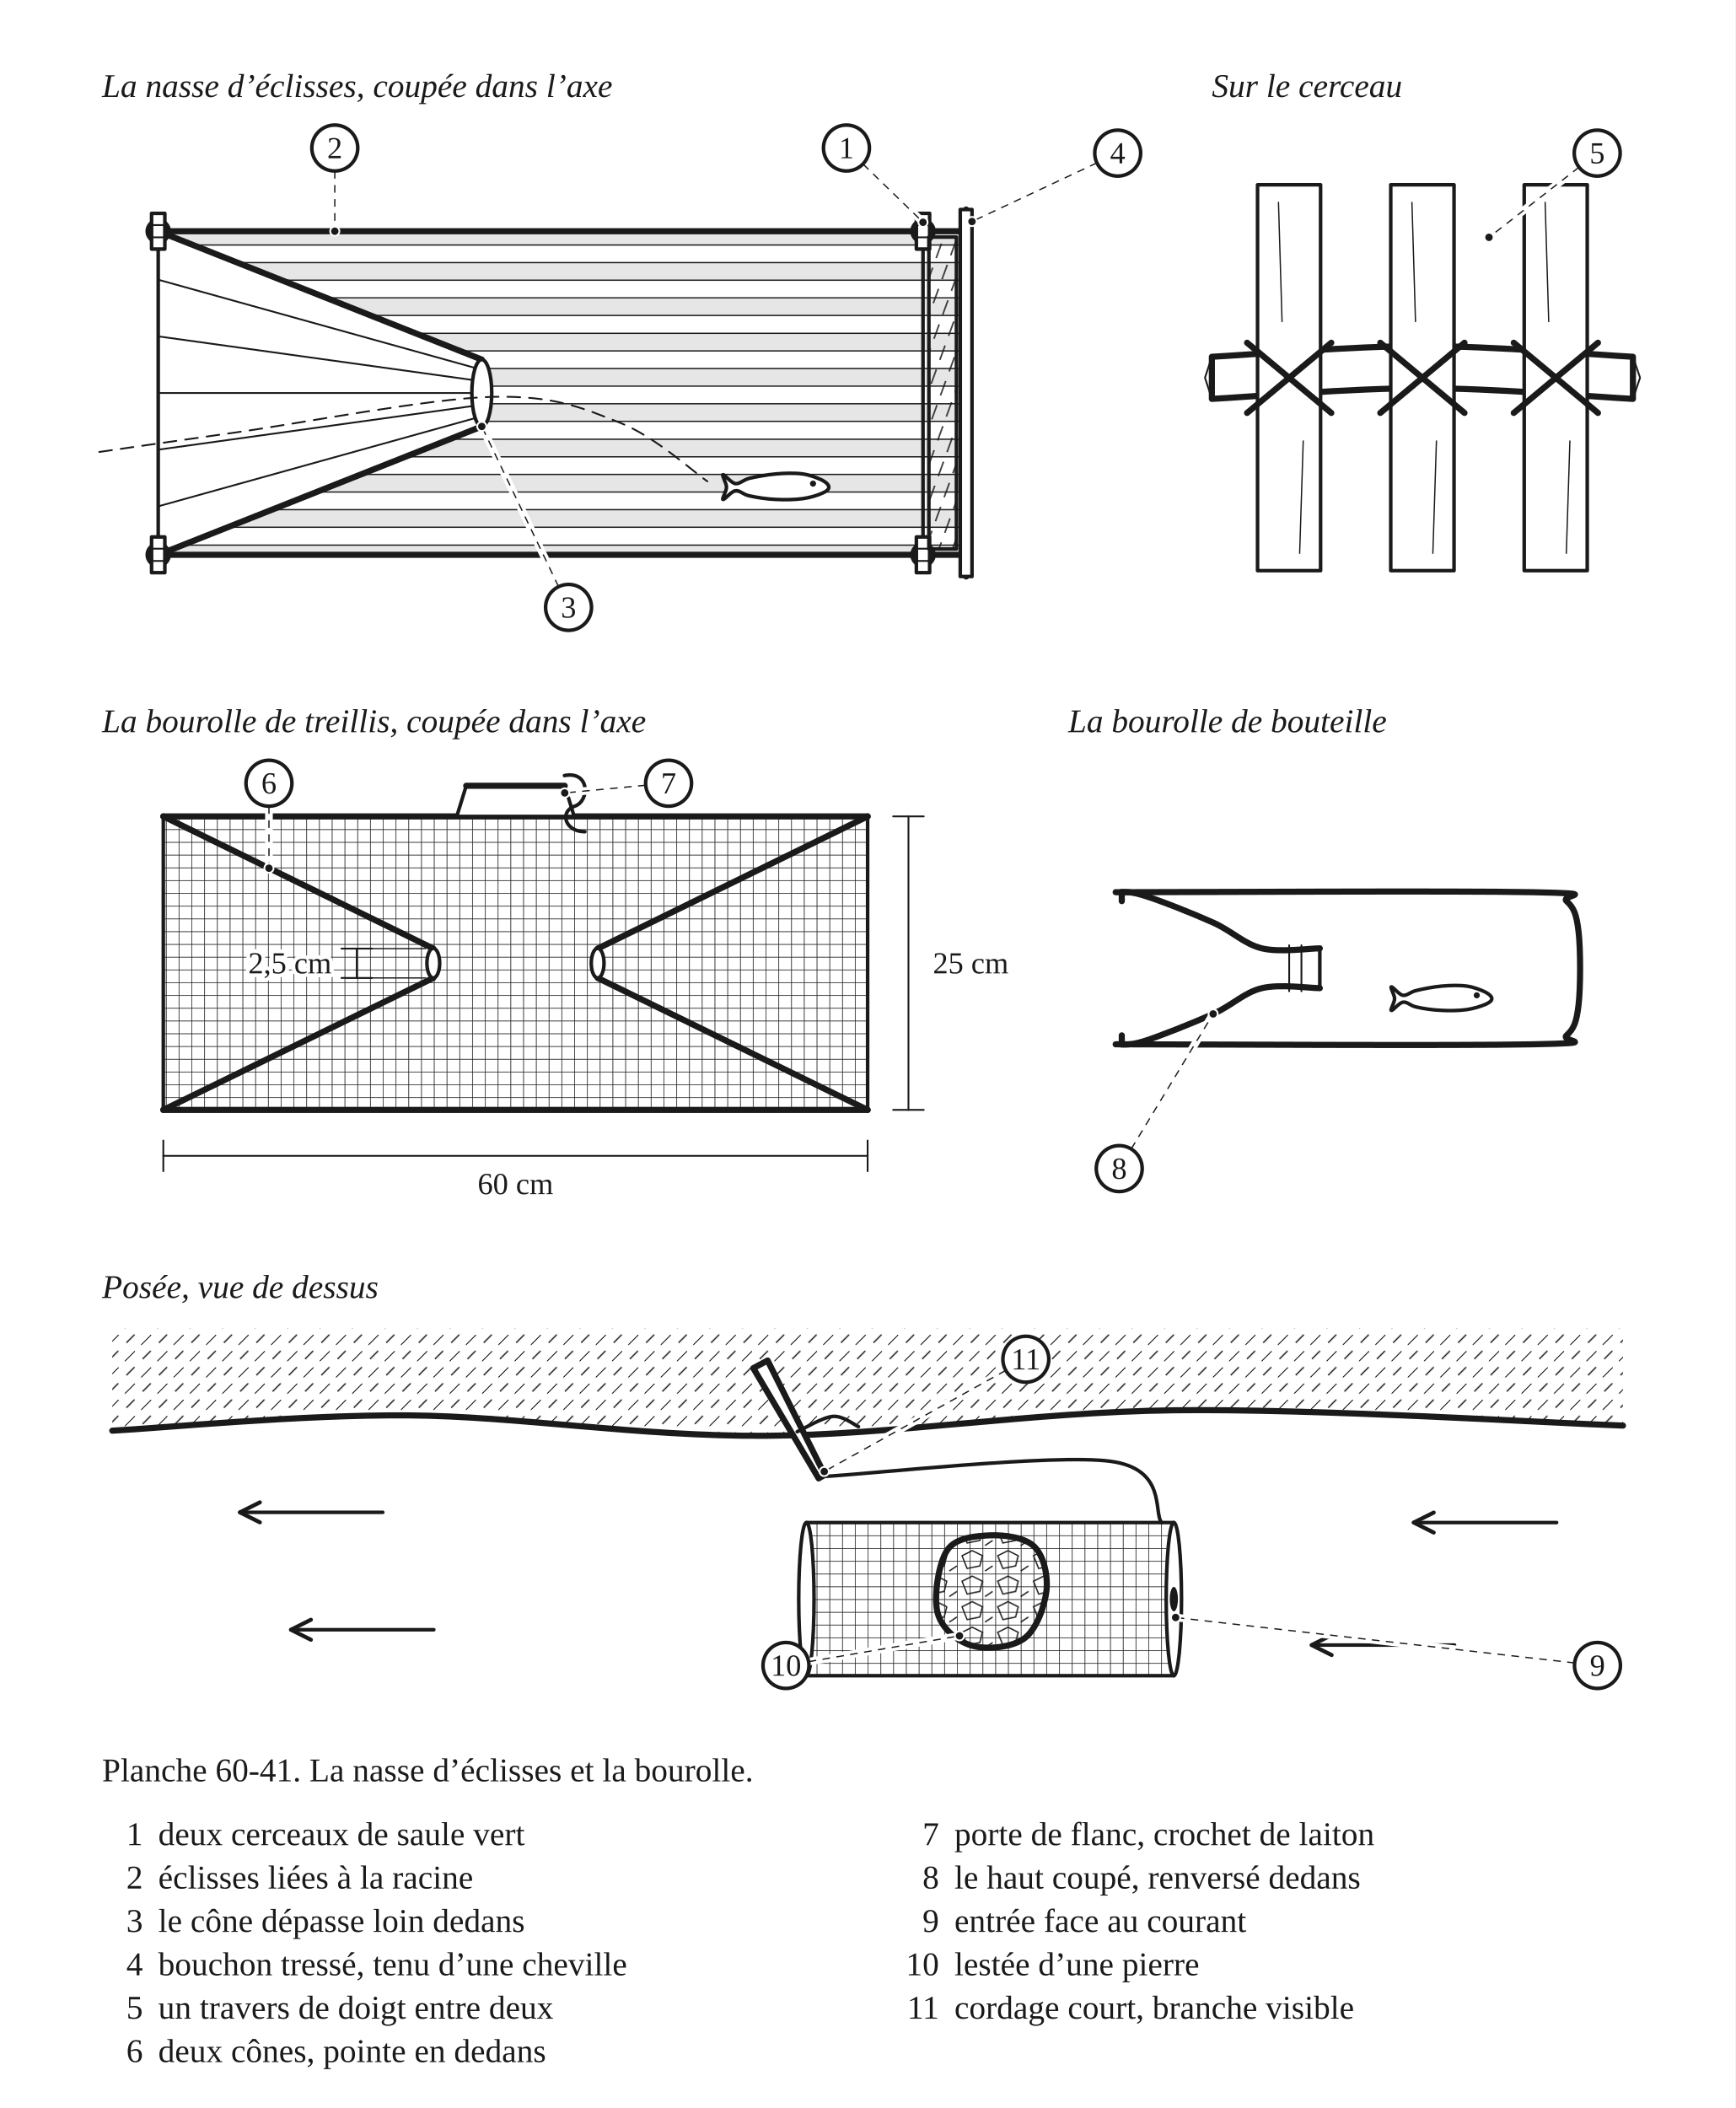
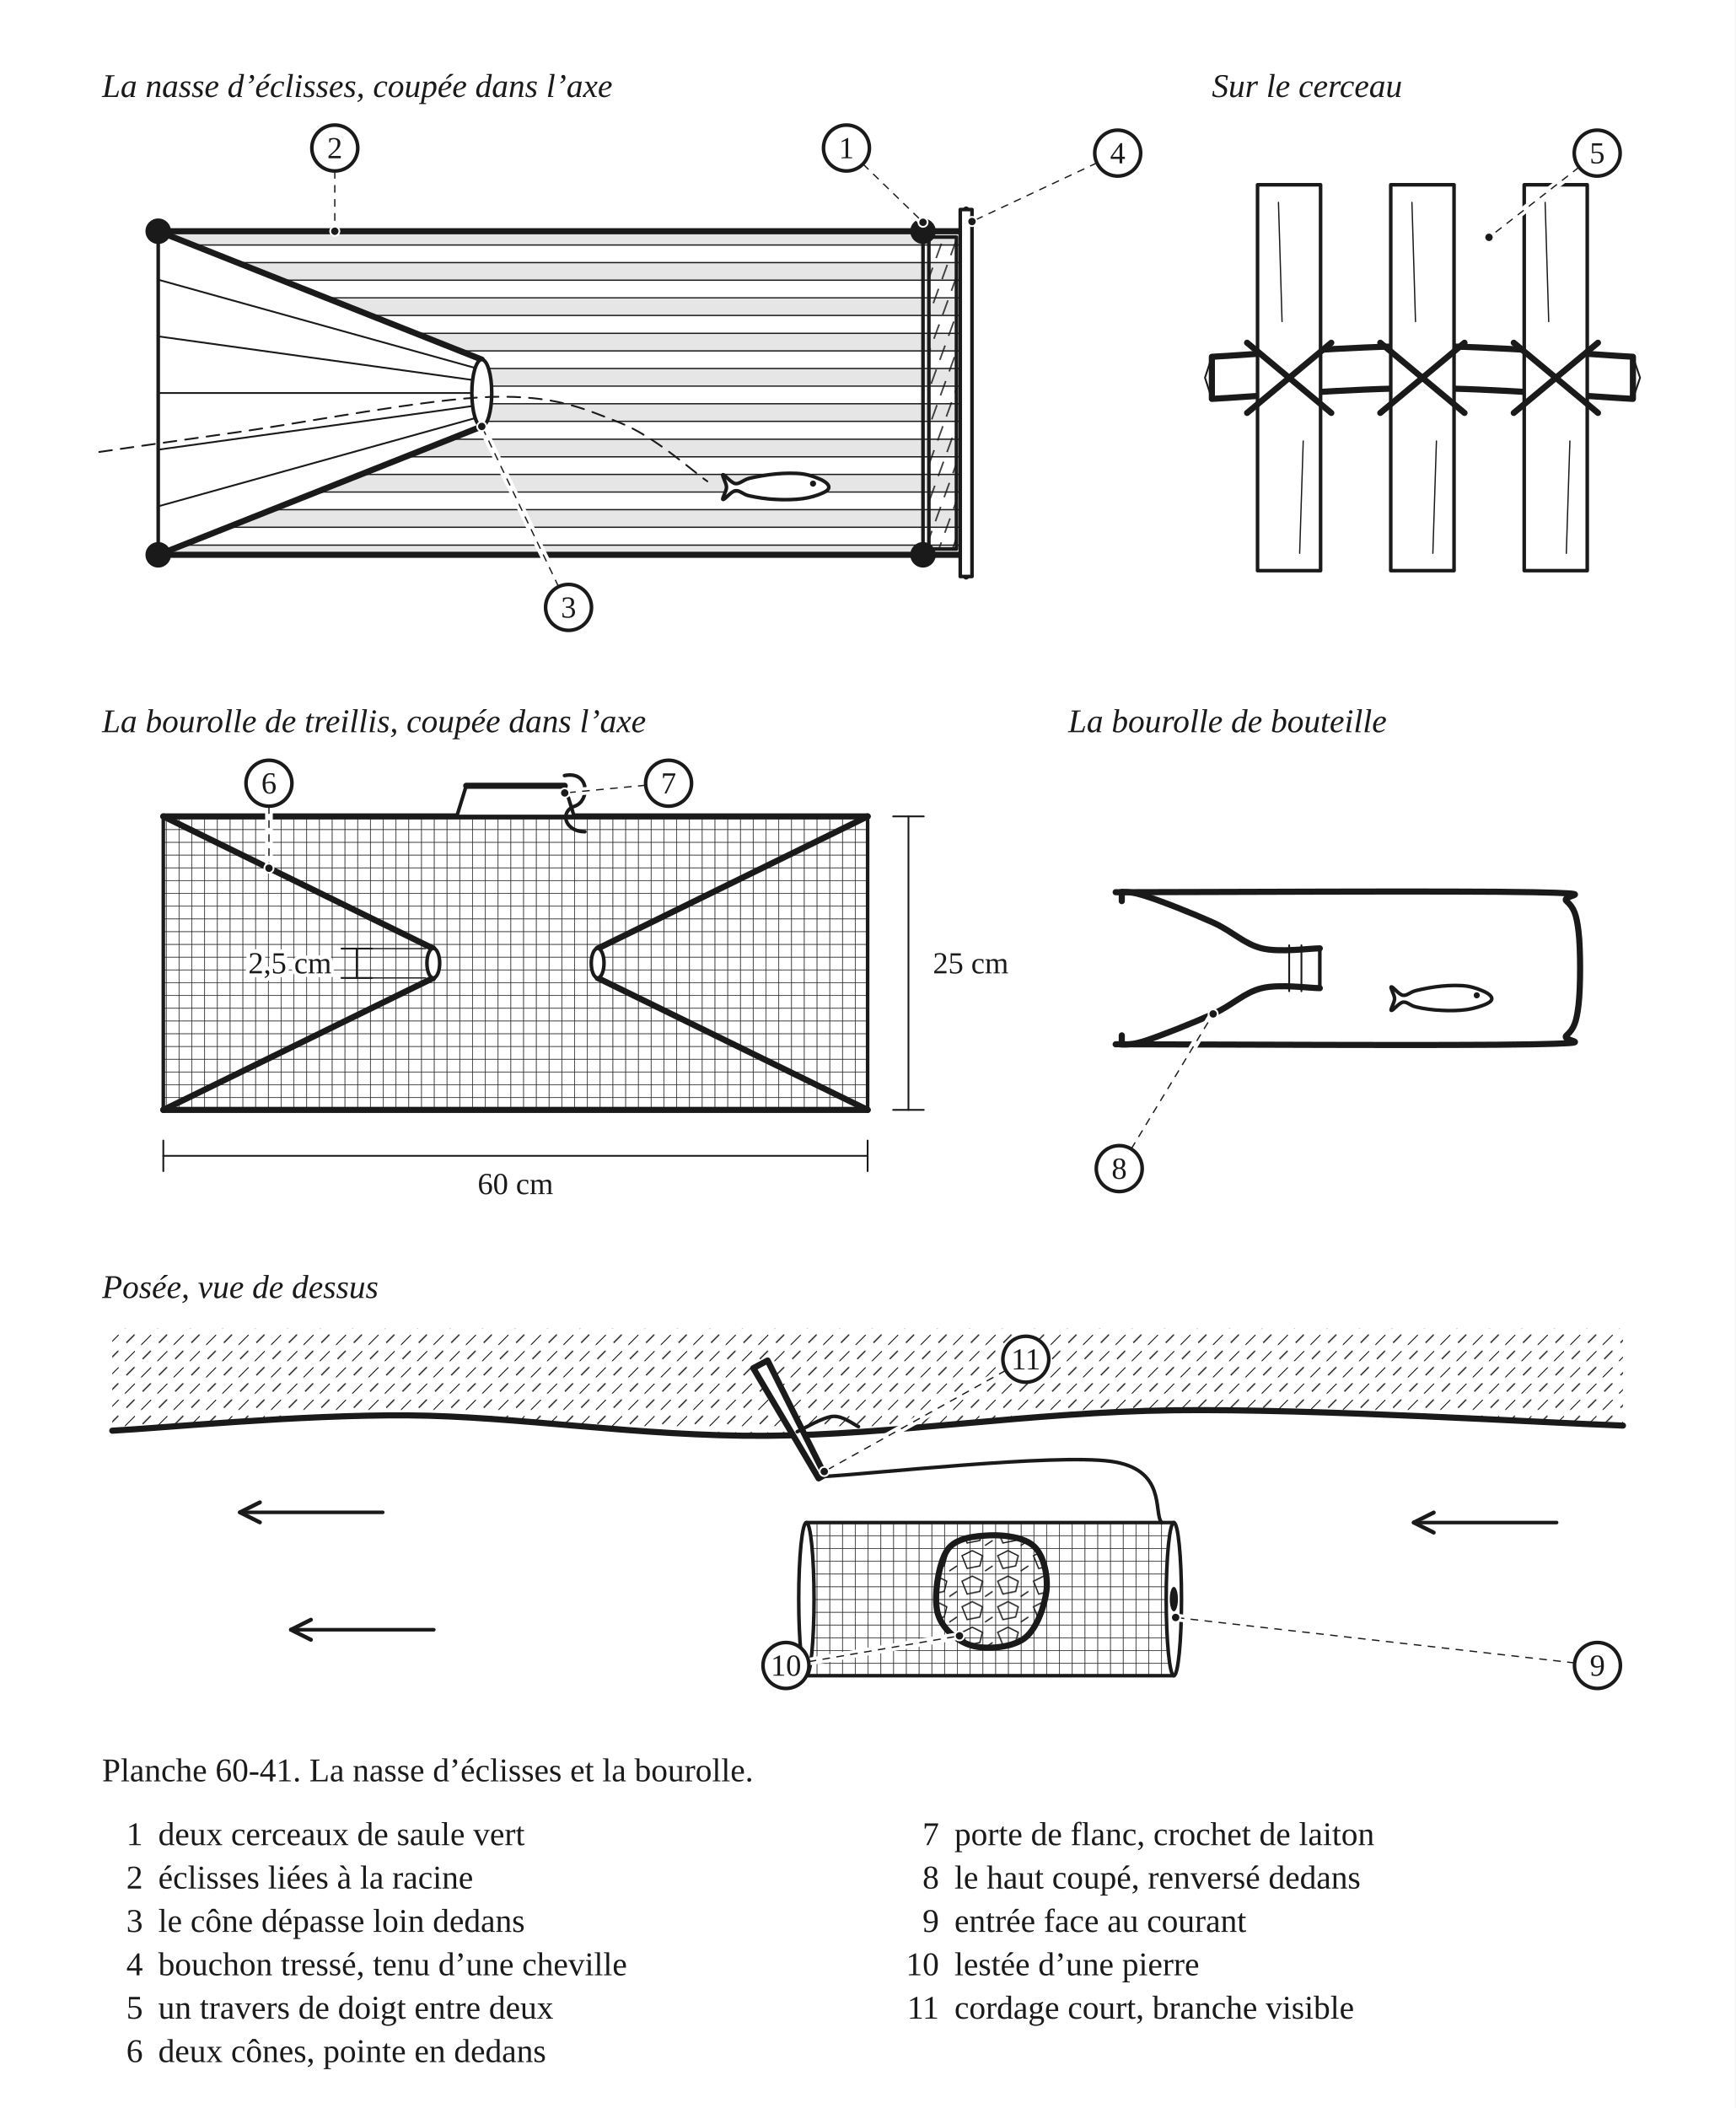
<svg xmlns="http://www.w3.org/2000/svg" width="680" height="826" viewBox="0 0 680 826" role="img">
  <defs>
    <pattern id="h-terre" width="9" height="9" patternUnits="userSpaceOnUse" patternTransform="rotate(45)">
      <line x1="0" y1="0" x2="0" y2="5.5" stroke="#1A1A1A" stroke-width="0.7" />
      <line x1="4.5" y1="4.5" x2="4.5" y2="9" stroke="#1A1A1A" stroke-width="0.5" />
    </pattern>
    <pattern id="h-paille" width="10" height="10" patternUnits="userSpaceOnUse" patternTransform="rotate(20)">
      <line x1="1" y1="1" x2="1" y2="7" stroke="#1A1A1A" stroke-width="0.5" />
      <line x1="6" y1="4" x2="6" y2="10" stroke="#1A1A1A" stroke-width="0.5" />
    </pattern>
    <pattern id="h-grillage" width="5" height="5" patternUnits="userSpaceOnUse">
      <line x1="0" y1="0" x2="5" y2="0" stroke="#1A1A1A" stroke-width="0.5" />
      <line x1="0" y1="0" x2="0" y2="5" stroke="#1A1A1A" stroke-width="0.5" />
    </pattern>
    <pattern id="h-pierre" width="14" height="10" patternUnits="userSpaceOnUse">
      <path d="M1 3 L5 1 L9 3 L8 7 L3 8 Z M10 9 L13 7" fill="none" stroke="#1A1A1A" stroke-width="0.5" />
    </pattern>
    <marker id="fl" viewBox="0 0 10 10" refX="9" refY="5" markerWidth="7" markerHeight="7" orient="auto-start-reverse">
      <path d="M1 1 L9 5 L1 9" fill="none" stroke="#1A1A1A" stroke-width="1.6" stroke-linecap="round" stroke-linejoin="round" />
    </marker>
  </defs>
  <rect x="0" y="0" width="680" height="826" fill="#FFFFFF" />
  <text x="40" y="38" font-family="Georgia, 'Times New Roman', serif" font-size="13" font-style="italic" fill="#1A1A1A">La nasse d’éclisses, coupée dans l’axe</text>
  <g transform="translate(40 46)" data-vue="nasse">
    <path d="M22 44.6 L337.1 44.6 L337.1 171.4 L22 171.4 Z" fill="#E6E6E6" stroke="none" />
    <path d="M22 50 L337.1 50 L337.1 56.9 L22 56.9 Z" fill="#FFFFFF" stroke="#1A1A1A" stroke-width="0.5" stroke-linejoin="round" stroke-linecap="round" />
    <path d="M22 63.8 L337.1 63.8 L337.1 70.7 L22 70.7 Z" fill="#FFFFFF" stroke="#1A1A1A" stroke-width="0.5" stroke-linejoin="round" stroke-linecap="round" />
    <path d="M22 77.6 L337.1 77.6 L337.1 84.6 L22 84.6 Z" fill="#FFFFFF" stroke="#1A1A1A" stroke-width="0.5" stroke-linejoin="round" stroke-linecap="round" />
    <path d="M22 91.5 L337.1 91.5 L337.1 98.4 L22 98.4 Z" fill="#FFFFFF" stroke="#1A1A1A" stroke-width="0.5" stroke-linejoin="round" stroke-linecap="round" />
    <path d="M22 105.3 L337.1 105.3 L337.1 112.2 L22 112.2 Z" fill="#FFFFFF" stroke="#1A1A1A" stroke-width="0.5" stroke-linejoin="round" stroke-linecap="round" />
    <path d="M22 119.1 L337.1 119.1 L337.1 126.1 L22 126.1 Z" fill="#FFFFFF" stroke="#1A1A1A" stroke-width="0.5" stroke-linejoin="round" stroke-linecap="round" />
    <path d="M22 133 L337.1 133 L337.1 139.9 L22 139.9 Z" fill="#FFFFFF" stroke="#1A1A1A" stroke-width="0.5" stroke-linejoin="round" stroke-linecap="round" />
    <path d="M22 146.8 L337.1 146.8 L337.1 153.7 L22 153.7 Z" fill="#FFFFFF" stroke="#1A1A1A" stroke-width="0.5" stroke-linejoin="round" stroke-linecap="round" />
    <path d="M22 160.6 L337.1 160.6 L337.1 167.6 L22 167.6 Z" fill="#FFFFFF" stroke="#1A1A1A" stroke-width="0.5" stroke-linejoin="round" stroke-linecap="round" />
    <path d="M22 44.6 L148.8 94.9 L148.8 121.1 L22 171.4 Z" fill="#FFFFFF" stroke="none" />
    <path d="M22 63.6 L148.8 98.9" fill="none" stroke="#1A1A1A" stroke-width="0.7" stroke-linejoin="round" stroke-linecap="round" />
    <path d="M22 85.8 L148.8 103.4" fill="none" stroke="#1A1A1A" stroke-width="0.7" stroke-linejoin="round" stroke-linecap="round" />
    <path d="M22 108 L148.8 108" fill="none" stroke="#1A1A1A" stroke-width="0.7" stroke-linejoin="round" stroke-linecap="round" />
    <path d="M22 130.2 L148.8 112.6" fill="none" stroke="#1A1A1A" stroke-width="0.7" stroke-linejoin="round" stroke-linecap="round" />
    <path d="M22 152.4 L148.8 117.1" fill="none" stroke="#1A1A1A" stroke-width="0.7" stroke-linejoin="round" stroke-linecap="round" />
    <path d="M22 44.6 L148.8 94.9" fill="none" stroke="#1A1A1A" stroke-width="2.4" stroke-linejoin="round" stroke-linecap="round" />
    <path d="M22 171.4 L148.8 121.1" fill="none" stroke="#1A1A1A" stroke-width="2.4" stroke-linejoin="round" stroke-linecap="round" />
    <ellipse cx="148.8" cy="108" rx="3.9" ry="13.1" fill="#FFFFFF" stroke="#1A1A1A" stroke-width="1.4" stroke-linejoin="round" stroke-linecap="round" />
    <path d="M22 44.6 L22 171.4" fill="none" stroke="#1A1A1A" stroke-width="1.4" stroke-linejoin="round" stroke-linecap="round" />
    <path d="M321.7 44.6 L321.7 171.4" fill="none" stroke="#1A1A1A" stroke-width="1.4" stroke-linejoin="round" stroke-linecap="round" />
    <path d="M22 44.6 L337.1 44.6" fill="none" stroke="#1A1A1A" stroke-width="2.4" stroke-linejoin="round" stroke-linecap="round" />
    <path d="M22 171.4 L337.1 171.4" fill="none" stroke="#1A1A1A" stroke-width="2.4" stroke-linejoin="round" stroke-linecap="round" />
    <circle cx="22" cy="44.6" r="5" fill="#1A1A1A" stroke="none" />
-     <rect x="19.4" y="37.6" width="5.2" height="14" fill="#FFFFFF" stroke="#1A1A1A" stroke-width="1.4" stroke-linejoin="round" stroke-linecap="round" />
-     <line x1="19.4" y1="42.2" x2="24.6" y2="42.2" fill="none" stroke="#1A1A1A" stroke-width="0.7" stroke-linejoin="round" stroke-linecap="round" />
-     <line x1="19.4" y1="47" x2="24.6" y2="47" fill="none" stroke="#1A1A1A" stroke-width="0.7" stroke-linejoin="round" stroke-linecap="round" />
    <circle cx="22" cy="171.4" r="5" fill="#1A1A1A" stroke="none" />
-     <rect x="19.4" y="164.4" width="5.2" height="14" fill="#FFFFFF" stroke="#1A1A1A" stroke-width="1.4" stroke-linejoin="round" stroke-linecap="round" />
-     <line x1="19.4" y1="169" x2="24.6" y2="169" fill="none" stroke="#1A1A1A" stroke-width="0.7" stroke-linejoin="round" stroke-linecap="round" />
-     <line x1="19.4" y1="173.8" x2="24.6" y2="173.8" fill="none" stroke="#1A1A1A" stroke-width="0.7" stroke-linejoin="round" stroke-linecap="round" />
    <circle cx="321.7" cy="44.6" r="5" fill="#1A1A1A" stroke="none" />
-     <rect x="319.1" y="37.6" width="5.2" height="14" fill="#FFFFFF" stroke="#1A1A1A" stroke-width="1.4" stroke-linejoin="round" stroke-linecap="round" />
-     <line x1="319.1" y1="42.2" x2="324.3" y2="42.2" fill="none" stroke="#1A1A1A" stroke-width="0.7" stroke-linejoin="round" stroke-linecap="round" />
-     <line x1="319.1" y1="47" x2="324.3" y2="47" fill="none" stroke="#1A1A1A" stroke-width="0.7" stroke-linejoin="round" stroke-linecap="round" />
    <circle cx="321.7" cy="171.4" r="5" fill="#1A1A1A" stroke="none" />
-     <rect x="319.1" y="164.4" width="5.2" height="14" fill="#FFFFFF" stroke="#1A1A1A" stroke-width="1.4" stroke-linejoin="round" stroke-linecap="round" />
-     <line x1="319.1" y1="169" x2="324.3" y2="169" fill="none" stroke="#1A1A1A" stroke-width="0.7" stroke-linejoin="round" stroke-linecap="round" />
-     <line x1="319.1" y1="173.8" x2="324.3" y2="173.8" fill="none" stroke="#1A1A1A" stroke-width="0.7" stroke-linejoin="round" stroke-linecap="round" />
    <path d="M324 46.9 L334.8 46.9 L334.8 169.1 L324 169.1 Z" fill="url(#h-paille)" stroke="#1A1A1A" stroke-width="1.4" stroke-linejoin="round" />
    <path d="M338.6 36.1 L338.6 179.9" fill="#FFFFFF" stroke="#1A1A1A" stroke-width="2.4" stroke-linejoin="round" stroke-linecap="round" />
    <path d="M336.3 36.1 L340.9 36.1 L340.9 179.9 L336.3 179.9 Z" fill="#FFFFFF" stroke="#1A1A1A" stroke-width="1.4" stroke-linejoin="round" stroke-linecap="round" />
    <path d="M-1.1 131.1 C7.9 129.8 27.1 127 52.7 123.4 C78.4 119.8 127.7 110.2 152.7 109.5 C177.6 108.9 188.5 114 202.6 119.5 C216.7 125 231.4 138.7 237.2 142.6" fill="none" stroke="#1A1A1A" stroke-width="0.7" stroke-linejoin="round" stroke-linecap="round" stroke-dasharray="5 3.5" />
    <path d="M284.8 144.9 C284.8 144 283.8 143 282.1 142.1 C280.3 141.3 277.5 140.1 274.5 139.7 C271.5 139.3 267.5 139.4 264.1 139.7 C260.6 140 256.4 140.8 253.7 141.4 C251.1 142.1 249.9 143.7 248.2 143.5 C246.5 143.3 243.9 139.8 243.3 140 C242.8 140.3 244.7 143.3 244.7 144.9 C244.7 146.5 242.8 149.5 243.3 149.7 C243.9 150 246.5 146.5 248.2 146.3 C249.9 146 251.1 147.8 253.7 148.3 C256.4 148.9 260.6 149.6 264.1 149.7 C267.5 149.9 271.5 149.8 274.5 149.4 C277.5 149 280.3 148.1 282.1 147.3 C283.8 146.6 284.8 145.8 284.8 144.9 Z" fill="#FFFFFF" stroke="#1A1A1A" stroke-width="1.4" stroke-linejoin="round" stroke-linecap="round" />
    <circle cx="278.6" cy="143.5" r="1.2" fill="#1A1A1A" stroke="none" />
  </g>
  <text x="474.9" y="38" font-family="Georgia, 'Times New Roman', serif" font-size="13" font-style="italic" fill="#1A1A1A">Sur le cerceau</text>
  <g transform="translate(474.9 46)" data-vue="liens">
    <path d="M0 93.8 C13.8 93.1 55 89.6 82.5 89.6 C110 89.6 151.3 93.1 165 93.8 L165 110.3 C151.3 109.6 110 106.1 82.5 106.1 C55 106.1 13.8 109.6 0 110.3 Z" fill="#FFFFFF" stroke="#1A1A1A" stroke-width="2.4" stroke-linejoin="round" stroke-linecap="round" />
    <path d="M0 93.8 L-2.7 102 L0 110.3" fill="none" stroke="#1A1A1A" stroke-width="0.7" stroke-linejoin="round" stroke-linecap="round" />
    <path d="M165 93.8 L167.8 102 L165 110.3" fill="none" stroke="#1A1A1A" stroke-width="0.7" stroke-linejoin="round" stroke-linecap="round" />
    <path d="M17.9 26.4 L42.6 26.4 L42.6 177.6 L17.9 177.6 Z" fill="#FFFFFF" stroke="#1A1A1A" stroke-width="1.4" stroke-linejoin="round" stroke-linecap="round" />
    <path d="M26.1 33.3 L27.5 80" fill="none" stroke="#1A1A1A" stroke-width="0.5" stroke-linejoin="round" stroke-linecap="round" />
    <path d="M35.8 126.8 L34.4 170.8" fill="none" stroke="#1A1A1A" stroke-width="0.5" stroke-linejoin="round" stroke-linecap="round" />
    <path d="M13.8 115.8 L46.8 88.3" fill="none" stroke="#1A1A1A" stroke-width="2.4" stroke-linecap="round" />
    <path d="M13.8 88.3 L46.8 115.8" fill="none" stroke="#1A1A1A" stroke-width="2.4" stroke-linecap="round" />
    <path d="M70.1 26.4 L94.9 26.4 L94.9 177.6 L70.1 177.6 Z" fill="#FFFFFF" stroke="#1A1A1A" stroke-width="1.4" stroke-linejoin="round" stroke-linecap="round" />
    <path d="M78.4 33.3 L79.8 80" fill="none" stroke="#1A1A1A" stroke-width="0.5" stroke-linejoin="round" stroke-linecap="round" />
    <path d="M88 126.8 L86.6 170.8" fill="none" stroke="#1A1A1A" stroke-width="0.5" stroke-linejoin="round" stroke-linecap="round" />
    <path d="M66 115.8 L99 88.3" fill="none" stroke="#1A1A1A" stroke-width="2.4" stroke-linecap="round" />
    <path d="M66 88.3 L99 115.8" fill="none" stroke="#1A1A1A" stroke-width="2.4" stroke-linecap="round" />
    <path d="M122.4 26.4 L147.1 26.4 L147.1 177.6 L122.4 177.6 Z" fill="#FFFFFF" stroke="#1A1A1A" stroke-width="1.4" stroke-linejoin="round" stroke-linecap="round" />
    <path d="M130.6 33.3 L132 80" fill="none" stroke="#1A1A1A" stroke-width="0.5" stroke-linejoin="round" stroke-linecap="round" />
    <path d="M140.3 126.8 L138.9 170.8" fill="none" stroke="#1A1A1A" stroke-width="0.5" stroke-linejoin="round" stroke-linecap="round" />
    <path d="M118.3 115.8 L151.3 88.3" fill="none" stroke="#1A1A1A" stroke-width="2.4" stroke-linecap="round" />
    <path d="M118.3 88.3 L151.3 115.8" fill="none" stroke="#1A1A1A" stroke-width="2.4" stroke-linecap="round" />
  </g>
  <text x="40" y="286.9" font-family="Georgia, 'Times New Roman', serif" font-size="13" font-style="italic" fill="#1A1A1A">La bourolle de treillis, coupée dans l’axe</text>
  <g transform="translate(40 294.9)" data-vue="bourolle">
    <path d="M24 25 L300 25 L300 140 L24 140 Z" fill="url(#h-grillage)" stroke="none" />
    <path d="M24 25 L129.8 76.8 L129.8 88.3 L24 140 Z" fill="#FFFFFF" stroke="none" />
    <path d="M24 25 L129.8 76.8 L129.8 88.3 L24 140 Z" fill="url(#h-grillage)" stroke="none" />
    <path d="M24 25 L129.8 76.8" fill="none" stroke="#1A1A1A" stroke-width="2.4" stroke-linejoin="round" stroke-linecap="round" />
    <path d="M24 140 L129.8 88.3" fill="none" stroke="#1A1A1A" stroke-width="2.4" stroke-linejoin="round" stroke-linecap="round" />
    <ellipse cx="129.8" cy="82.5" rx="2.5" ry="5.8" fill="#FFFFFF" stroke="#1A1A1A" stroke-width="1.4" stroke-linejoin="round" stroke-linecap="round" />
    <path d="M300 25 L194.2 76.8 L194.2 88.3 L300 140 Z" fill="#FFFFFF" stroke="none" />
    <path d="M300 25 L194.2 76.8 L194.2 88.3 L300 140 Z" fill="url(#h-grillage)" stroke="none" />
    <path d="M300 25 L194.2 76.8" fill="none" stroke="#1A1A1A" stroke-width="2.4" stroke-linejoin="round" stroke-linecap="round" />
    <path d="M300 140 L194.2 88.3" fill="none" stroke="#1A1A1A" stroke-width="2.4" stroke-linejoin="round" stroke-linecap="round" />
    <ellipse cx="194.2" cy="82.5" rx="2.5" ry="5.8" fill="#FFFFFF" stroke="#1A1A1A" stroke-width="1.4" stroke-linejoin="round" stroke-linecap="round" />
    <path d="M24 25 L300 25" fill="none" stroke="#1A1A1A" stroke-width="2.4" stroke-linejoin="round" stroke-linecap="round" />
    <path d="M24 140 L300 140" fill="none" stroke="#1A1A1A" stroke-width="2.4" stroke-linejoin="round" stroke-linecap="round" />
    <path d="M24 25 L24 140" fill="none" stroke="#1A1A1A" stroke-width="1.4" stroke-linejoin="round" stroke-linecap="round" />
    <path d="M300 25 L300 140" fill="none" stroke="#1A1A1A" stroke-width="1.4" stroke-linejoin="round" stroke-linecap="round" />
    <path d="M139 25 L142.7 13 L181.3 13 L185 25 Z" fill="#FFFFFF" stroke="#1A1A1A" stroke-width="1.4" stroke-linejoin="round" stroke-linecap="round" />
    <path d="M142.7 13 L181.3 13" fill="none" stroke="#1A1A1A" stroke-width="2.4" stroke-linejoin="round" stroke-linecap="round" />
    <path d="M181.2 9 C191.2 7 191.2 19 185.2 21 C179.2 23 181.2 31 189.2 31" fill="none" stroke="#1A1A1A" stroke-width="1.4" stroke-linecap="round" />
    <line x1="24" y1="158" x2="300" y2="158" fill="none" stroke="#1A1A1A" stroke-width="0.7" stroke-linejoin="round" stroke-linecap="round" />
    <line x1="24" y1="152" x2="24" y2="164" fill="none" stroke="#1A1A1A" stroke-width="0.7" stroke-linejoin="round" stroke-linecap="round" />
    <line x1="300" y1="152" x2="300" y2="164" fill="none" stroke="#1A1A1A" stroke-width="0.7" stroke-linejoin="round" stroke-linecap="round" />
    <text x="162" y="173" text-anchor="middle" font-family="Georgia, 'Times New Roman', serif" font-size="12" fill="#1A1A1A" stroke="#FFFFFF" stroke-width="3" stroke-linejoin="round" paint-order="stroke">60 cm</text>
    <line x1="316" y1="25" x2="316" y2="140" fill="none" stroke="#1A1A1A" stroke-width="0.7" stroke-linejoin="round" stroke-linecap="round" />
    <line x1="310" y1="25" x2="322" y2="25" fill="none" stroke="#1A1A1A" stroke-width="0.7" stroke-linejoin="round" stroke-linecap="round" />
    <line x1="310" y1="140" x2="322" y2="140" fill="none" stroke="#1A1A1A" stroke-width="0.7" stroke-linejoin="round" stroke-linecap="round" />
    <text x="340.4" y="86.5" text-anchor="middle" font-family="Georgia, 'Times New Roman', serif" font-size="12" fill="#1A1A1A" stroke="#FFFFFF" stroke-width="3" stroke-linejoin="round" paint-order="stroke">25 cm</text>
    <line x1="126.8" y1="76.8" x2="95.8" y2="76.8" fill="none" stroke="#1A1A1A" stroke-width="0.5" stroke-linejoin="round" stroke-linecap="round" />
    <line x1="126.8" y1="88.3" x2="95.8" y2="88.3" fill="none" stroke="#1A1A1A" stroke-width="0.5" stroke-linejoin="round" stroke-linecap="round" />
    <line x1="99.8" y1="76.8" x2="99.8" y2="88.3" fill="none" stroke="#1A1A1A" stroke-width="0.7" stroke-linejoin="round" stroke-linecap="round" />
    <line x1="93.8" y1="76.8" x2="105.8" y2="76.8" fill="none" stroke="#1A1A1A" stroke-width="0.7" stroke-linejoin="round" stroke-linecap="round" />
    <line x1="93.8" y1="88.3" x2="105.8" y2="88.3" fill="none" stroke="#1A1A1A" stroke-width="0.7" stroke-linejoin="round" stroke-linecap="round" />
    <text x="73.6" y="86.5" text-anchor="middle" font-family="Georgia, 'Times New Roman', serif" font-size="12" fill="#1A1A1A" stroke="#FFFFFF" stroke-width="3" stroke-linejoin="round" paint-order="stroke">2,5 cm</text>
  </g>
  <text x="418.6" y="286.9" font-family="Georgia, 'Times New Roman', serif" font-size="13" font-style="italic" fill="#1A1A1A">La bourolle de bouteille</text>
  <g transform="translate(418.6 294.9)" data-vue="bouteille">
    <path d="M21 54.7 C47.8 54.7 153.1 54.1 182.1 54.7 C211.2 55.3 192.3 55.7 195.3 58.2 C198.2 60.8 199.2 63.4 200 70.2 C200.8 76.9 200.8 92.1 200 98.8 C199.2 105.6 198.2 108.2 195.3 110.8 C192.3 113.3 211.2 113.7 182.1 114.3 C153.1 114.9 47.8 114.3 21 114.3" fill="#FFFFFF" stroke="#1A1A1A" stroke-width="2.4" stroke-linejoin="round" stroke-linecap="round" />
    <path d="M21 54.7 L21 58.2" fill="none" stroke="#1A1A1A" stroke-width="2.4" stroke-linejoin="round" stroke-linecap="round" />
    <path d="M21 114.3 L21 110.8" fill="none" stroke="#1A1A1A" stroke-width="2.4" stroke-linejoin="round" stroke-linecap="round" />
    <path d="M18.6 54.7 C20.4 54.9 23 53.9 29.3 55.9 C35.7 57.8 49 63.1 56.8 66.6 C64.5 70.1 68.9 75 75.9 76.7 C82.8 78.4 94.8 76.7 98.6 76.7" fill="none" stroke="#1A1A1A" stroke-width="2.4" stroke-linejoin="round" stroke-linecap="round" />
    <path d="M98.6 92.3 C94.8 92.3 82.8 90.6 75.9 92.3 C68.9 94 64.5 98.9 56.8 102.4 C49 105.9 35.7 111.2 29.3 113.2 C23 115.1 20.4 114.1 18.6 114.3" fill="none" stroke="#1A1A1A" stroke-width="2.4" stroke-linejoin="round" stroke-linecap="round" />
    <path d="M98.6 76.7 L98.6 92.3" fill="none" stroke="#1A1A1A" stroke-width="1.4" stroke-linejoin="round" stroke-linecap="round" />
    <path d="M91.4 75.5 L91.4 93.5" fill="none" stroke="#1A1A1A" stroke-width="0.7" stroke-linejoin="round" stroke-linecap="round" />
    <path d="M86.6 75.5 L86.6 93.5" fill="none" stroke="#1A1A1A" stroke-width="0.7" stroke-linejoin="round" stroke-linecap="round" />
    <path d="M166 96.4 C166 95.6 165 94.6 163.4 93.8 C161.7 93 159 91.9 156.2 91.5 C153.3 91.1 149.6 91.2 146.3 91.5 C143 91.8 139 92.6 136.5 93.2 C133.9 93.8 132.9 95.3 131.2 95.1 C129.6 94.9 127.2 91.6 126.6 91.8 C126.1 92.1 127.9 94.9 127.9 96.4 C127.9 98 126.1 100.8 126.6 101 C127.2 101.3 129.6 98 131.2 97.8 C132.9 97.5 133.9 99.2 136.5 99.7 C139 100.3 143 100.9 146.3 101 C149.6 101.2 153.3 101.1 156.2 100.7 C159 100.3 161.7 99.4 163.4 98.7 C165 98 166 97.3 166 96.4 Z" fill="#FFFFFF" stroke="#1A1A1A" stroke-width="1.4" stroke-linejoin="round" stroke-linecap="round" />
    <circle cx="160.1" cy="95.1" r="1.2" fill="#1A1A1A" stroke="none" />
  </g>
  <text x="40" y="508.6" font-family="Georgia, 'Times New Roman', serif" font-size="13" font-style="italic" fill="#1A1A1A">Posée, vue de dessus</text>
  <g transform="translate(40 516.6)" data-vue="pose">
    <path d="M4 4 L596 4 L596 42 L596 42 C566.7 41 476 35.3 420 36 C364 36.7 310 45.7 260 46 C210 46.3 162.7 38.3 120 38 C77.3 37.7 23.3 43 4 44 Z" fill="url(#h-terre)" stroke="none" />
    <path d="M4 44 C23.3 43 77.3 37.7 120 38 C162.7 38.3 210 46.3 260 46 C310 45.7 364 36.7 420 36 C476 35.3 566.7 41 596 42" fill="none" stroke="#1A1A1A" stroke-width="2.4" stroke-linejoin="round" stroke-linecap="round" />
    <path d="M570 80 L514 80" fill="none" stroke="#1A1A1A" stroke-width="1.4" stroke-linejoin="round" stroke-linecap="round" marker-end="url(#fl)" />
-     <path d="M530 128 L474 128" fill="none" stroke="#1A1A1A" stroke-width="1.4" stroke-linejoin="round" stroke-linecap="round" marker-end="url(#fl)" />
    <path d="M130 122 L74 122" fill="none" stroke="#1A1A1A" stroke-width="1.4" stroke-linejoin="round" stroke-linecap="round" marker-end="url(#fl)" />
    <path d="M110 76 L54 76" fill="none" stroke="#1A1A1A" stroke-width="1.4" stroke-linejoin="round" stroke-linecap="round" marker-end="url(#fl)" />
    <path d="M255.2 19.5 L280.8 62.7 L283.2 61.3 L260.8 16.5 Z" fill="#FFFFFF" stroke="#1A1A1A" stroke-width="2.4" stroke-linejoin="round" stroke-linecap="round" />
    <path d="M272.4 44.4 C274.7 43.4 282.4 38.7 286.4 38.4 C290.4 38.1 294.7 41.7 296.4 42.4" fill="none" stroke="#1A1A1A" stroke-width="1.4" stroke-linejoin="round" stroke-linecap="round" />
    <path d="M276 80 L420 80 L420 140 L276 140 Z" fill="url(#h-grillage)" stroke="#1A1A1A" stroke-width="1.4" stroke-linejoin="round" />
    <ellipse cx="276" cy="110" rx="3" ry="30" fill="#FFFFFF" stroke="#1A1A1A" stroke-width="1.4" stroke-linejoin="round" stroke-linecap="round" />
    <ellipse cx="420" cy="110" rx="3" ry="30" fill="#FFFFFF" stroke="#1A1A1A" stroke-width="1.4" stroke-linejoin="round" stroke-linecap="round" />
    <ellipse cx="420" cy="110" rx="1.6" ry="4.8" fill="#1A1A1A" stroke="none" />
    <path d="M331.2 90.8 C334.6 85.8 342.3 85.3 348 85 C353.7 84.8 361.6 85.8 365.3 89.4 C369 93 370.7 100.6 370.1 106.6 C369.4 112.6 366.3 121.8 361.4 125.4 C356.6 129 346.5 129.9 340.8 128.2 C335.1 126.6 329 121.5 327.4 115.3 C325.8 109 327.8 95.8 331.2 90.8 Z" fill="url(#h-pierre)" stroke="#1A1A1A" stroke-width="2.4" stroke-linejoin="round" />
    <path d="M415.2 80 C411.9 76 417.4 59 395.2 56 C373 53 300.9 61 282 62" fill="none" stroke="#1A1A1A" stroke-width="1.4" stroke-linecap="round" stroke-linejoin="round" />
  </g>
  <line x1="338.2" y1="64.3" x2="361.7" y2="87.1" fill="none" stroke="#FFFFFF" stroke-width="3" stroke-linecap="round" />
  <line x1="338.2" y1="64.3" x2="361.7" y2="87.1" fill="none" stroke="#1A1A1A" stroke-width="0.5" stroke-dasharray="3 2.5" />
  <circle cx="361.7" cy="87.1" r="1.8" fill="#1A1A1A" stroke="#FFFFFF" stroke-width="0.7" />
  <circle cx="331.7" cy="58" r="9" fill="#FFFFFF" stroke="#1A1A1A" stroke-width="1.4" data-vue="nasse" />
  <text x="331.7" y="62" text-anchor="middle" font-family="Georgia, 'Times New Roman', serif" font-size="12" fill="#1A1A1A">1</text>
  <line x1="131.2" y1="67" x2="131.2" y2="90.6" fill="none" stroke="#FFFFFF" stroke-width="3" stroke-linecap="round" />
  <line x1="131.2" y1="67" x2="131.2" y2="90.6" fill="none" stroke="#1A1A1A" stroke-width="0.5" stroke-dasharray="3 2.5" />
  <circle cx="131.2" cy="90.6" r="1.8" fill="#1A1A1A" stroke="#FFFFFF" stroke-width="0.7" />
  <circle cx="131.2" cy="58" r="9" fill="#FFFFFF" stroke="#1A1A1A" stroke-width="1.4" data-vue="nasse" />
  <text x="131.2" y="62" text-anchor="middle" font-family="Georgia, 'Times New Roman', serif" font-size="12" fill="#1A1A1A">2</text>
  <line x1="218.9" y1="229.9" x2="188.8" y2="167.1" fill="none" stroke="#FFFFFF" stroke-width="3" stroke-linecap="round" />
  <line x1="218.9" y1="229.9" x2="188.8" y2="167.1" fill="none" stroke="#1A1A1A" stroke-width="0.5" stroke-dasharray="3 2.5" />
  <circle cx="188.8" cy="167.1" r="1.8" fill="#1A1A1A" stroke="#FFFFFF" stroke-width="0.7" />
  <circle cx="222.8" cy="238" r="9" fill="#FFFFFF" stroke="#1A1A1A" stroke-width="1.4" data-vue="nasse" />
  <text x="222.8" y="242" text-anchor="middle" font-family="Georgia, 'Times New Roman', serif" font-size="12" fill="#1A1A1A">3</text>
  <line x1="429.9" y1="63.8" x2="380.9" y2="86.8" fill="none" stroke="#FFFFFF" stroke-width="3" stroke-linecap="round" />
  <line x1="429.9" y1="63.8" x2="380.9" y2="86.8" fill="none" stroke="#1A1A1A" stroke-width="0.5" stroke-dasharray="3 2.5" />
  <circle cx="380.9" cy="86.8" r="1.8" fill="#1A1A1A" stroke="#FFFFFF" stroke-width="0.7" />
  <circle cx="438" cy="60" r="9" fill="#FFFFFF" stroke="#1A1A1A" stroke-width="1.4" data-vue="nasse" />
  <text x="438" y="64" text-anchor="middle" font-family="Georgia, 'Times New Roman', serif" font-size="12" fill="#1A1A1A">4</text>
  <line x1="618.8" y1="65.5" x2="583.5" y2="93" fill="none" stroke="#FFFFFF" stroke-width="3" stroke-linecap="round" />
  <line x1="618.8" y1="65.5" x2="583.5" y2="93" fill="none" stroke="#1A1A1A" stroke-width="0.5" stroke-dasharray="3 2.5" />
  <circle cx="583.5" cy="93" r="1.8" fill="#1A1A1A" stroke="#FFFFFF" stroke-width="0.7" />
  <circle cx="625.9" cy="60" r="9" fill="#FFFFFF" stroke="#1A1A1A" stroke-width="1.4" data-vue="liens" />
  <text x="625.9" y="64" text-anchor="middle" font-family="Georgia, 'Times New Roman', serif" font-size="12" fill="#1A1A1A">5</text>
  <line x1="105.4" y1="315.9" x2="105.4" y2="340.2" fill="none" stroke="#FFFFFF" stroke-width="3" stroke-linecap="round" />
  <line x1="105.4" y1="315.9" x2="105.4" y2="340.2" fill="none" stroke="#1A1A1A" stroke-width="0.5" stroke-dasharray="3 2.5" />
  <circle cx="105.4" cy="340.2" r="1.8" fill="#1A1A1A" stroke="#FFFFFF" stroke-width="0.7" />
  <circle cx="105.4" cy="306.9" r="9" fill="#FFFFFF" stroke="#1A1A1A" stroke-width="1.4" data-vue="bourolle" />
  <text x="105.4" y="310.9" text-anchor="middle" font-family="Georgia, 'Times New Roman', serif" font-size="12" fill="#1A1A1A">6</text>
  <line x1="253" y1="307.7" x2="221.3" y2="310.7" fill="none" stroke="#FFFFFF" stroke-width="3" stroke-linecap="round" />
  <line x1="253" y1="307.7" x2="221.3" y2="310.7" fill="none" stroke="#1A1A1A" stroke-width="0.5" stroke-dasharray="3 2.5" />
  <circle cx="221.3" cy="310.7" r="1.8" fill="#1A1A1A" stroke="#FFFFFF" stroke-width="0.7" />
  <circle cx="262" cy="306.9" r="9" fill="#FFFFFF" stroke="#1A1A1A" stroke-width="1.4" data-vue="bourolle" />
  <text x="262" y="310.9" text-anchor="middle" font-family="Georgia, 'Times New Roman', serif" font-size="12" fill="#1A1A1A">7</text>
  <line x1="443.3" y1="450.2" x2="475.4" y2="397.3" fill="none" stroke="#FFFFFF" stroke-width="3" stroke-linecap="round" />
  <line x1="443.3" y1="450.2" x2="475.4" y2="397.3" fill="none" stroke="#1A1A1A" stroke-width="0.5" stroke-dasharray="3 2.5" />
  <circle cx="475.4" cy="397.3" r="1.8" fill="#1A1A1A" stroke="#FFFFFF" stroke-width="0.7" />
  <circle cx="438.6" cy="457.9" r="9" fill="#FFFFFF" stroke="#1A1A1A" stroke-width="1.4" data-vue="bouteille" />
  <text x="438.6" y="461.9" text-anchor="middle" font-family="Georgia, 'Times New Roman', serif" font-size="12" fill="#1A1A1A">8</text>
  <line x1="617.1" y1="651.6" x2="460.7" y2="633.8" fill="none" stroke="#FFFFFF" stroke-width="3" stroke-linecap="round" />
  <line x1="617.1" y1="651.6" x2="460.7" y2="633.8" fill="none" stroke="#1A1A1A" stroke-width="0.5" stroke-dasharray="3 2.5" />
  <circle cx="460.7" cy="633.8" r="1.8" fill="#1A1A1A" stroke="#FFFFFF" stroke-width="0.7" />
  <circle cx="626" cy="652.6" r="9" fill="#FFFFFF" stroke="#1A1A1A" stroke-width="1.4" data-vue="pose" />
  <text x="626" y="656.6" text-anchor="middle" font-family="Georgia, 'Times New Roman', serif" font-size="12" fill="#1A1A1A">9</text>
  <line x1="316.9" y1="651.1" x2="376" y2="641" fill="none" stroke="#FFFFFF" stroke-width="3" stroke-linecap="round" />
  <line x1="316.9" y1="651.1" x2="376" y2="641" fill="none" stroke="#1A1A1A" stroke-width="0.5" stroke-dasharray="3 2.5" />
  <circle cx="376" cy="641" r="1.8" fill="#1A1A1A" stroke="#FFFFFF" stroke-width="0.7" />
  <circle cx="308" cy="652.6" r="9" fill="#FFFFFF" stroke="#1A1A1A" stroke-width="1.4" data-vue="pose" />
  <text x="308" y="656.6" text-anchor="middle" font-family="Georgia, 'Times New Roman', serif" font-size="12" fill="#1A1A1A">10</text>
  <line x1="394.1" y1="537" x2="323" y2="576.6" fill="none" stroke="#FFFFFF" stroke-width="3" stroke-linecap="round" />
  <line x1="394.1" y1="537" x2="323" y2="576.6" fill="none" stroke="#1A1A1A" stroke-width="0.5" stroke-dasharray="3 2.5" />
  <circle cx="323" cy="576.6" r="1.8" fill="#1A1A1A" stroke="#FFFFFF" stroke-width="0.7" />
  <circle cx="402" cy="532.6" r="9" fill="#FFFFFF" stroke="#1A1A1A" stroke-width="1.4" data-vue="pose" />
  <text x="402" y="536.6" text-anchor="middle" font-family="Georgia, 'Times New Roman', serif" font-size="12" fill="#1A1A1A">11</text>
  <text x="40" y="698" font-family="Georgia, 'Times New Roman', serif" font-size="13" fill="#1A1A1A">Planche 60-41. La nasse d’éclisses et la bourolle.</text>
  <text x="56" y="723" text-anchor="end" font-family="Georgia, 'Times New Roman', serif" font-size="13" fill="#1A1A1A">1</text>
  <text x="62" y="723" font-family="Georgia, 'Times New Roman', serif" font-size="13" fill="#1A1A1A">deux cerceaux de saule vert</text>
  <text x="56" y="740" text-anchor="end" font-family="Georgia, 'Times New Roman', serif" font-size="13" fill="#1A1A1A">2</text>
  <text x="62" y="740" font-family="Georgia, 'Times New Roman', serif" font-size="13" fill="#1A1A1A">éclisses liées à la racine</text>
  <text x="56" y="757" text-anchor="end" font-family="Georgia, 'Times New Roman', serif" font-size="13" fill="#1A1A1A">3</text>
  <text x="62" y="757" font-family="Georgia, 'Times New Roman', serif" font-size="13" fill="#1A1A1A">le cône dépasse loin dedans</text>
  <text x="56" y="774" text-anchor="end" font-family="Georgia, 'Times New Roman', serif" font-size="13" fill="#1A1A1A">4</text>
  <text x="62" y="774" font-family="Georgia, 'Times New Roman', serif" font-size="13" fill="#1A1A1A">bouchon tressé, tenu d’une cheville</text>
  <text x="56" y="791" text-anchor="end" font-family="Georgia, 'Times New Roman', serif" font-size="13" fill="#1A1A1A">5</text>
  <text x="62" y="791" font-family="Georgia, 'Times New Roman', serif" font-size="13" fill="#1A1A1A">un travers de doigt entre deux</text>
  <text x="56" y="808" text-anchor="end" font-family="Georgia, 'Times New Roman', serif" font-size="13" fill="#1A1A1A">6</text>
  <text x="62" y="808" font-family="Georgia, 'Times New Roman', serif" font-size="13" fill="#1A1A1A">deux cônes, pointe en dedans</text>
  <text x="368" y="723" text-anchor="end" font-family="Georgia, 'Times New Roman', serif" font-size="13" fill="#1A1A1A">7</text>
  <text x="374" y="723" font-family="Georgia, 'Times New Roman', serif" font-size="13" fill="#1A1A1A">porte de flanc, crochet de laiton</text>
  <text x="368" y="740" text-anchor="end" font-family="Georgia, 'Times New Roman', serif" font-size="13" fill="#1A1A1A">8</text>
  <text x="374" y="740" font-family="Georgia, 'Times New Roman', serif" font-size="13" fill="#1A1A1A">le haut coupé, renversé dedans</text>
  <text x="368" y="757" text-anchor="end" font-family="Georgia, 'Times New Roman', serif" font-size="13" fill="#1A1A1A">9</text>
  <text x="374" y="757" font-family="Georgia, 'Times New Roman', serif" font-size="13" fill="#1A1A1A">entrée face au courant</text>
  <text x="368" y="774" text-anchor="end" font-family="Georgia, 'Times New Roman', serif" font-size="13" fill="#1A1A1A">10</text>
  <text x="374" y="774" font-family="Georgia, 'Times New Roman', serif" font-size="13" fill="#1A1A1A">lestée d’une pierre</text>
  <text x="368" y="791" text-anchor="end" font-family="Georgia, 'Times New Roman', serif" font-size="13" fill="#1A1A1A">11</text>
  <text x="374" y="791" font-family="Georgia, 'Times New Roman', serif" font-size="13" fill="#1A1A1A">cordage court, branche visible</text>
</svg>
